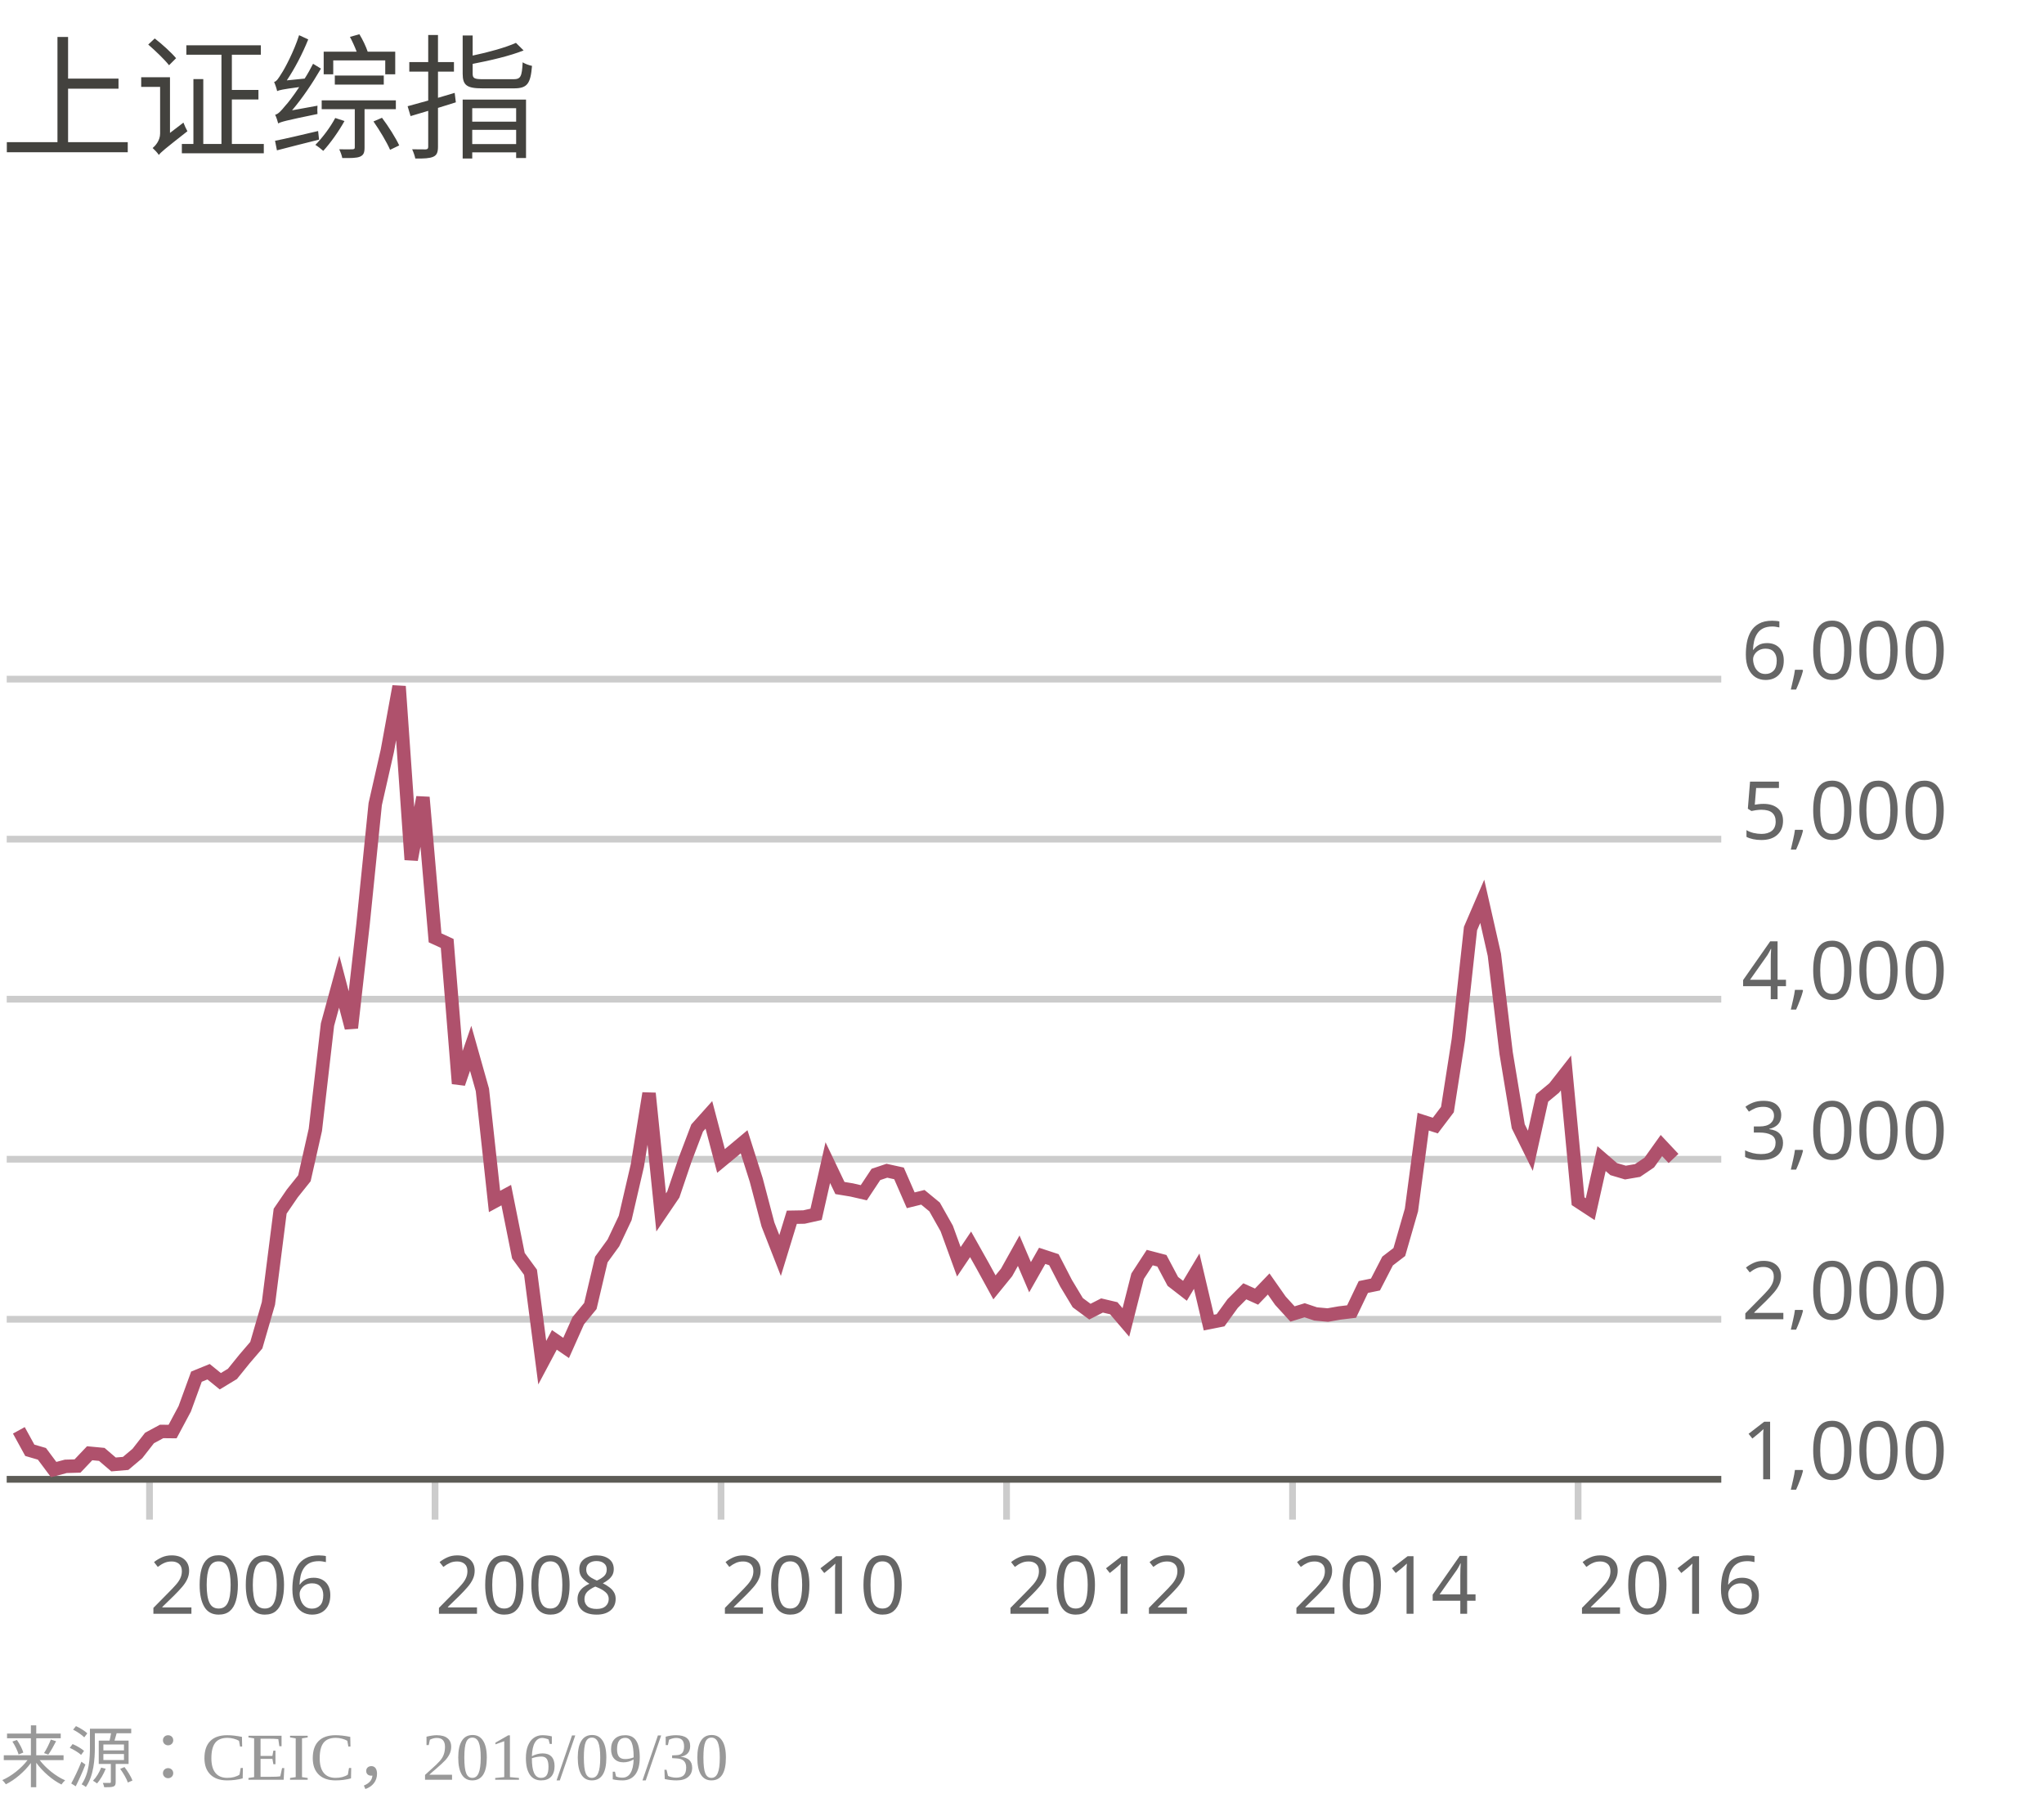
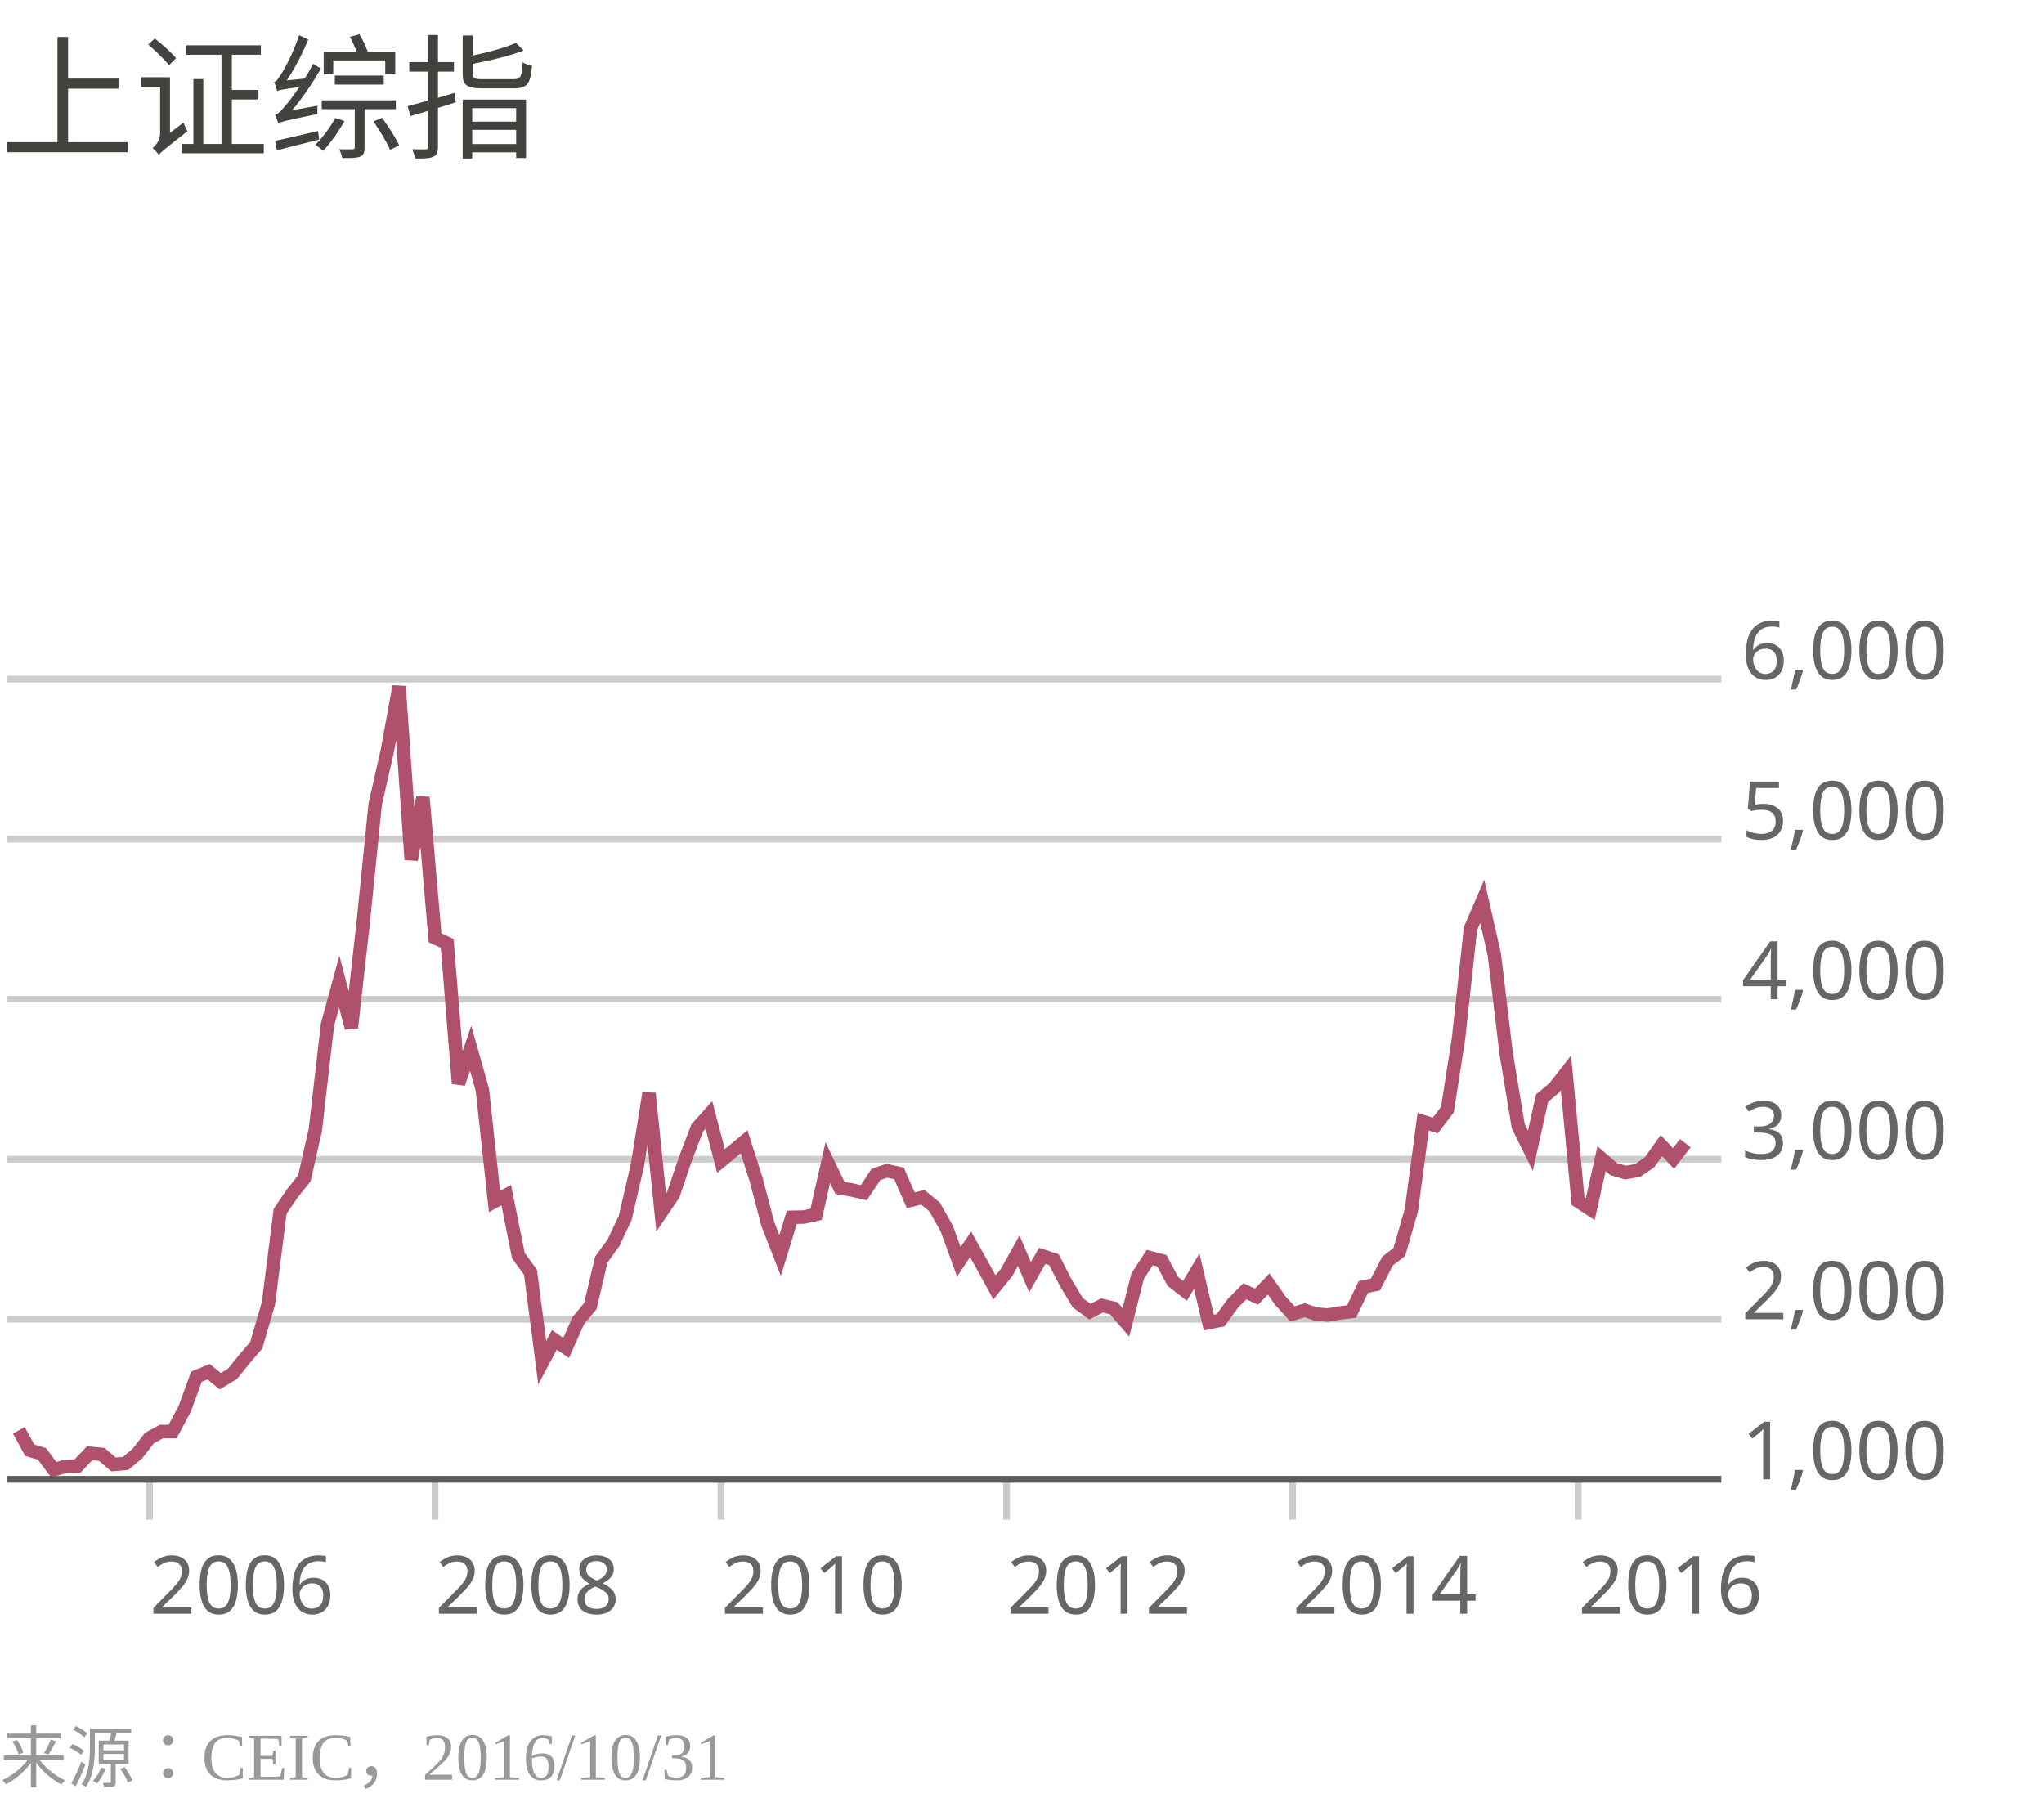
<svg xmlns="http://www.w3.org/2000/svg" viewBox="0 0 304 270">
  <text class="chart-title" fill="#43423e" font-size="20" y="22">上证综指</text>
  <text class="chart-subtitle" fill="#43423e" font-size="15" y="42" />
-   <text class="chart-source" font-size="10" fill-opacity="0.4" y="265">来源：CEIC，2016/09/30</text>
+   <text class="chart-source" font-size="10" fill-opacity="0.4" y="265">来源：CEIC，2016/10/31</text>
  <g transform="translate(1,100)">
    <g transform="translate(0,120)" class="x axis">
      <g class="tick" style="" transform="translate(21.23546,0)">
        <line y2="6" x2="0" fill="none" stroke="#000" stroke-opacity="0.2" />
        <text dy="0" style="" y="20" x="0" font-family="MetricWeb,sans-serif" fill-opacity="0.6" font-size="12" text-anchor="start">2006</text>
      </g>
      <g class="tick" style="" transform="translate(63.70637,0)">
        <line y2="6" x2="0" fill="none" stroke="#000" stroke-opacity="0.2" />
        <text dy="0" style="" y="20" x="0" font-family="MetricWeb,sans-serif" fill-opacity="0.6" font-size="12" text-anchor="start">2008</text>
      </g>
      <g class="tick" style="" transform="translate(106.2355,0)">
        <line y2="6" x2="0" fill="none" stroke="#000" stroke-opacity="0.2" />
        <text dy="0" style="" y="20" x="0" font-family="MetricWeb,sans-serif" fill-opacity="0.6" font-size="12" text-anchor="start">2010</text>
      </g>
      <g class="tick" style="" transform="translate(148.7064,0)">
        <line y2="6" x2="0" fill="none" stroke="#000" stroke-opacity="0.2" />
        <text dy="0" style="" y="20" x="0" font-family="MetricWeb,sans-serif" fill-opacity="0.6" font-size="12" text-anchor="start">2012</text>
      </g>
      <g class="tick" style="" transform="translate(191.2355,0)">
        <line y2="6" x2="0" fill="none" stroke="#000" stroke-opacity="0.2" />
        <text dy="0" style="" y="20" x="0" font-family="MetricWeb,sans-serif" fill-opacity="0.6" font-size="12" text-anchor="start">2014</text>
      </g>
      <g class="tick" style="" transform="translate(233.7064,0)">
        <line y2="6" x2="0" fill="none" stroke="#000" stroke-opacity="0.2" />
        <text dy="0" style="" y="20" x="0" font-family="MetricWeb,sans-serif" fill-opacity="0.6" font-size="12" text-anchor="start">2016</text>
      </g>
      <path class="domain" d="M0,0V0H255V0" fill="none" stroke="#74736c" />
    </g>
    <g transform="translate(255,0)" class="y axis">
      <g class="tick" style="" transform="translate(0,120)">
        <line x2="-255" y2="0" fill="none" stroke="#000" stroke-opacity="0.2" />
        <text dy="0" style="text-anchor: start;" x="3" y="0" font-family="MetricWeb,sans-serif" fill-opacity="0.6" font-size="12">1,000</text>
      </g>
      <g class="tick" style="" transform="translate(0,96.2)">
        <line x2="-255" y2="0" fill="none" stroke="#000" stroke-opacity="0.2" />
        <text dy="0" style="text-anchor: start;" x="3" y="0" font-family="MetricWeb,sans-serif" fill-opacity="0.6" font-size="12">2,000</text>
      </g>
      <g class="tick" style="" transform="translate(0,72.4)">
        <line x2="-255" y2="0" fill="none" stroke="#000" stroke-opacity="0.2" />
        <text dy="0" style="text-anchor: start;" x="3" y="0" font-family="MetricWeb,sans-serif" fill-opacity="0.6" font-size="12">3,000</text>
      </g>
      <g class="tick" style="" transform="translate(0,48.6)">
        <line x2="-255" y2="0" fill="none" stroke="#000" stroke-opacity="0.2" />
        <text dy="0" style="text-anchor: start;" x="3" y="0" font-family="MetricWeb,sans-serif" fill-opacity="0.6" font-size="12">4,000</text>
      </g>
      <g class="tick" style="" transform="translate(0,24.8)">
        <line x2="-255" y2="0" fill="none" stroke="#000" stroke-opacity="0.2" />
        <text dy="0" style="text-anchor: start;" x="3" y="0" font-family="MetricWeb,sans-serif" fill-opacity="0.6" font-size="12">5,000</text>
      </g>
      <g class="tick" style="" transform="translate(0,1)">
        <line x2="-255" y2="0" fill="none" stroke="#000" stroke-opacity="0.2" />
        <text dy="0" style="text-anchor: start;" x="3" y="0" font-family="MetricWeb,sans-serif" fill-opacity="0.6" font-size="12">6,000</text>
      </g>
      <path class="domain" d="M-255,1H0V120H-255" fill="none" stroke="#000" stroke-opacity="0" />
    </g>
    <g>
-       <path d="M1.804,112.717L3.433,115.686L5.236,116.212L6.982,118.554L8.785,118.074L10.53,118.024L12.334,116.125L14.138,116.296L15.883,117.791L17.687,117.638L19.432,116.167L21.235,113.858L23.039,112.883L24.668,112.9L26.472,109.523L28.217,104.737L30.021,104.001L31.766,105.417L33.569,104.324L35.373,102.092L37.118,100.056L38.922,93.837L40.667,80.124L42.471,77.485L44.274,75.231L45.903,68.021L47.707,52.378L49.452,45.99L51.256,52.867L53.001,37.389L54.805,19.592L56.608,11.655L58.354,2.076L60.157,27.852L61.903,18.575L63.706,39.475L65.51,40.305L67.197,61.15L69.001,55.904L70.746,62.086L72.55,78.681L74.295,77.738L76.099,86.743L77.902,89.208L79.648,102.655L81.451,99.266L83.196,100.465L85,96.422L86.804,94.228L88.433,87.318L90.236,84.834L91.982,81.136L93.785,73.367L95.53,62.593L97.334,80.308L99.138,77.65L100.883,72.499L102.687,67.752L104.432,65.804L106.235,72.655L108.039,71.164L109.668,69.803L111.472,75.479L113.217,82.107L115.021,86.719L116.766,81.028L118.569,80.997L120.373,80.595L122.118,72.904L123.922,76.68L125.667,76.968L127.471,77.382L129.274,74.66L130.903,74.111L132.707,74.506L134.452,78.505L136.256,78.062L138.001,79.499L139.805,82.697L141.608,87.651L143.354,85.056L145.157,88.265L146.903,91.454L148.706,89.236L150.51,86.002L152.197,89.946L154.001,86.768L155.746,87.341L157.55,90.835L159.295,93.734L161.099,95.069L162.902,94.149L164.648,94.561L166.451,96.673L168.196,89.795L170,87.027L171.804,87.499L173.433,90.568L175.236,91.966L176.982,89.046L178.785,96.695L180.53,96.348L182.334,93.859L184.138,92.043L185.883,92.83L187.687,90.952L189.432,93.44L191.235,95.413L193.039,94.86L194.668,95.407L196.472,95.573L198.217,95.267L200.021,95.05L201.766,91.403L203.569,91.031L205.373,87.54L207.118,86.2L208.922,79.948L210.667,66.815L212.471,67.393L214.274,65.015L215.903,54.6L217.707,38.089L219.452,34.041L221.256,42.002L223.001,56.603L224.805,67.497L226.608,71.144L228.354,63.295L230.157,61.799L231.903,59.568L233.706,78.645L235.51,79.826L237.197,72.307L239.001,73.868L240.746,74.384L242.55,74.075L244.295,72.892L246.099,70.365L247.902,72.288" stroke-width="2" fill="none" stroke="#af516c" />
+       <path d="M1.804,112.717L3.433,115.686L5.236,116.212L6.982,118.554L8.785,118.074L10.53,118.024L12.334,116.125L14.138,116.296L15.883,117.791L17.687,117.638L19.432,116.167L21.235,113.858L23.039,112.883L24.668,112.9L26.472,109.523L28.217,104.737L30.021,104.001L31.766,105.417L33.569,104.324L35.373,102.092L37.118,100.056L38.922,93.837L40.667,80.124L42.471,77.485L44.274,75.231L45.903,68.021L47.707,52.378L49.452,45.99L51.256,52.867L53.001,37.389L54.805,19.592L56.608,11.655L58.354,2.076L60.157,27.852L61.903,18.575L63.706,39.475L65.51,40.305L67.197,61.15L69.001,55.904L70.746,62.086L72.55,78.681L74.295,77.738L76.099,86.743L77.902,89.208L79.648,102.655L81.451,99.266L83.196,100.465L85,96.422L86.804,94.228L88.433,87.318L90.236,84.834L91.982,81.136L93.785,73.367L95.53,62.593L97.334,80.308L99.138,77.65L100.883,72.499L102.687,67.752L104.432,65.804L106.235,72.655L108.039,71.164L109.668,69.803L111.472,75.479L113.217,82.107L115.021,86.719L116.766,81.028L118.569,80.997L120.373,80.595L122.118,72.904L123.922,76.68L125.667,76.968L127.471,77.382L129.274,74.66L130.903,74.111L132.707,74.506L134.452,78.505L136.256,78.062L138.001,79.499L139.805,82.697L141.608,87.651L143.354,85.056L145.157,88.265L146.903,91.454L148.706,89.236L150.51,86.002L152.197,89.946L154.001,86.768L155.746,87.341L157.55,90.835L159.295,93.734L161.099,95.069L162.902,94.149L164.648,94.561L166.451,96.673L168.196,89.795L170,87.027L171.804,87.499L173.433,90.568L175.236,91.966L176.982,89.046L178.785,96.695L180.53,96.348L182.334,93.859L184.138,92.043L185.883,92.83L187.687,90.952L189.432,93.44L191.235,95.413L193.039,94.86L194.668,95.407L196.472,95.573L198.217,95.267L200.021,95.05L201.766,91.403L203.569,91.031L205.373,87.54L207.118,86.2L208.922,79.948L210.667,66.815L212.471,67.393L214.274,65.015L215.903,54.6L217.707,38.089L219.452,34.041L221.256,42.002L223.001,56.603L224.805,67.497L226.608,71.144L228.354,63.295L230.157,61.799L231.903,59.568L233.706,78.645L235.51,79.826L237.197,72.307L239.001,73.868L240.746,74.384L242.55,74.075L244.295,72.892L246.099,70.365L247.902,72.288L249.648,70.008" stroke-width="2" fill="none" stroke="#af516c" />
    </g>
  </g>
</svg>
